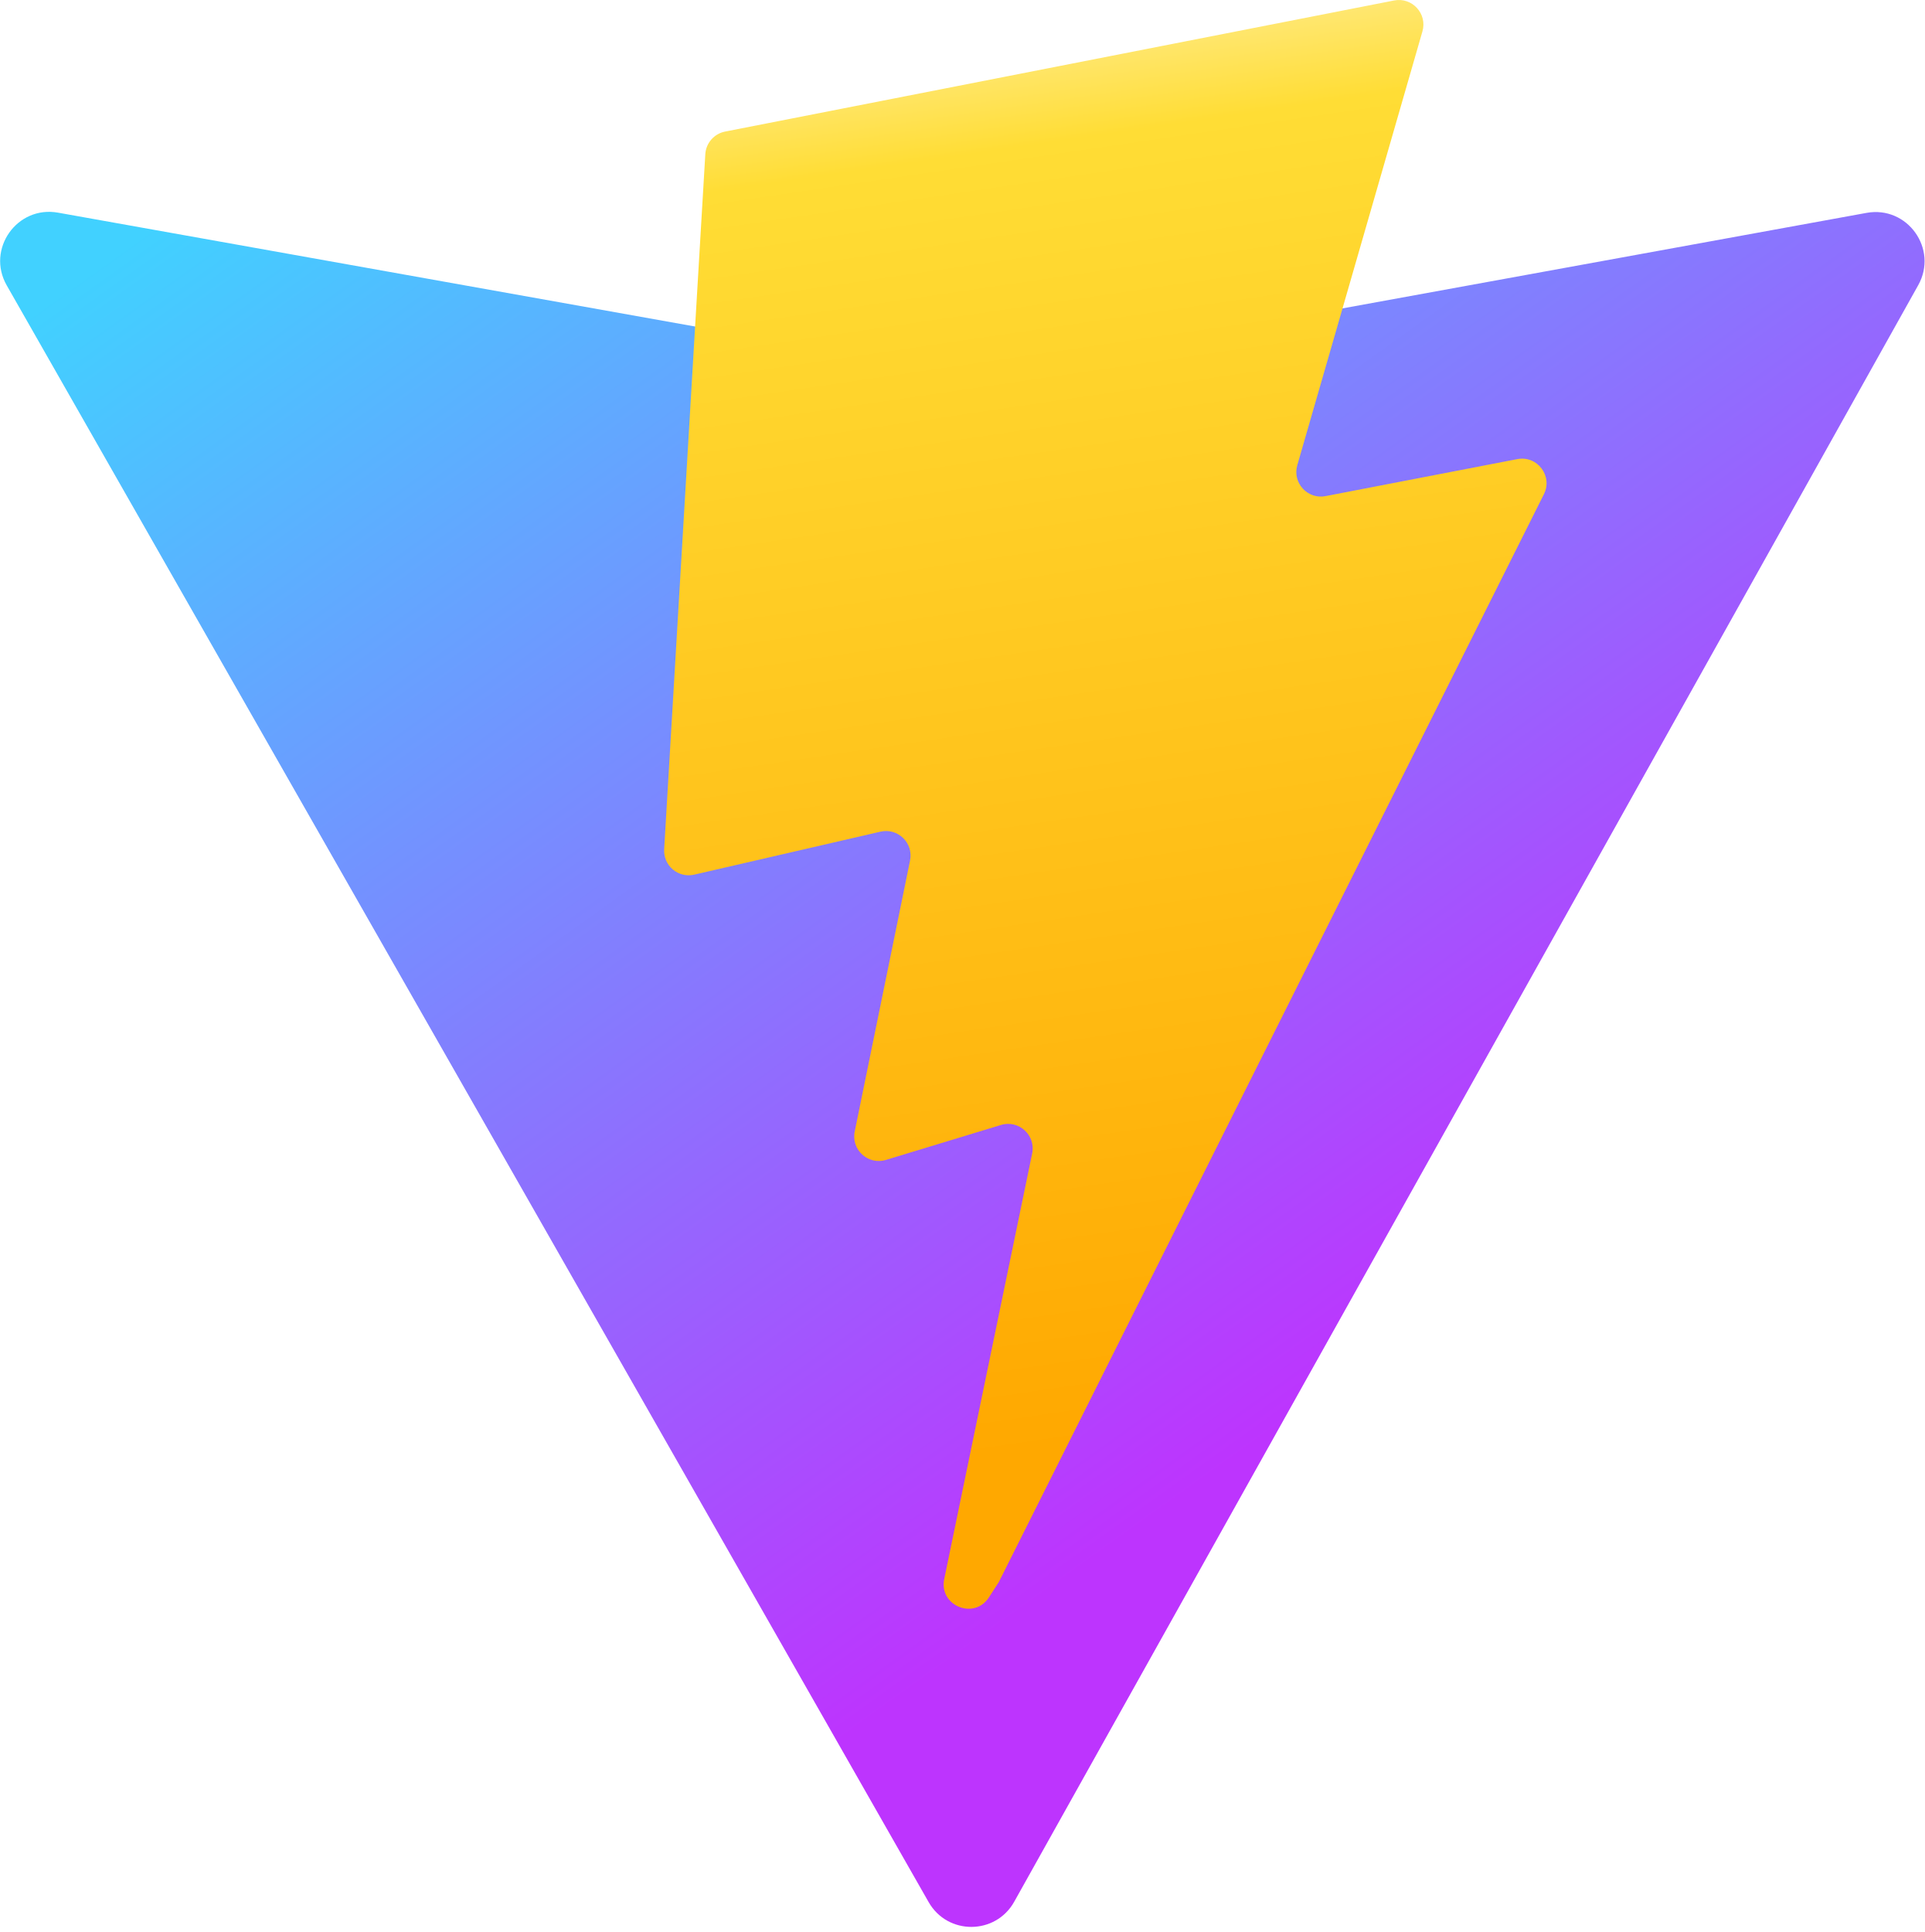
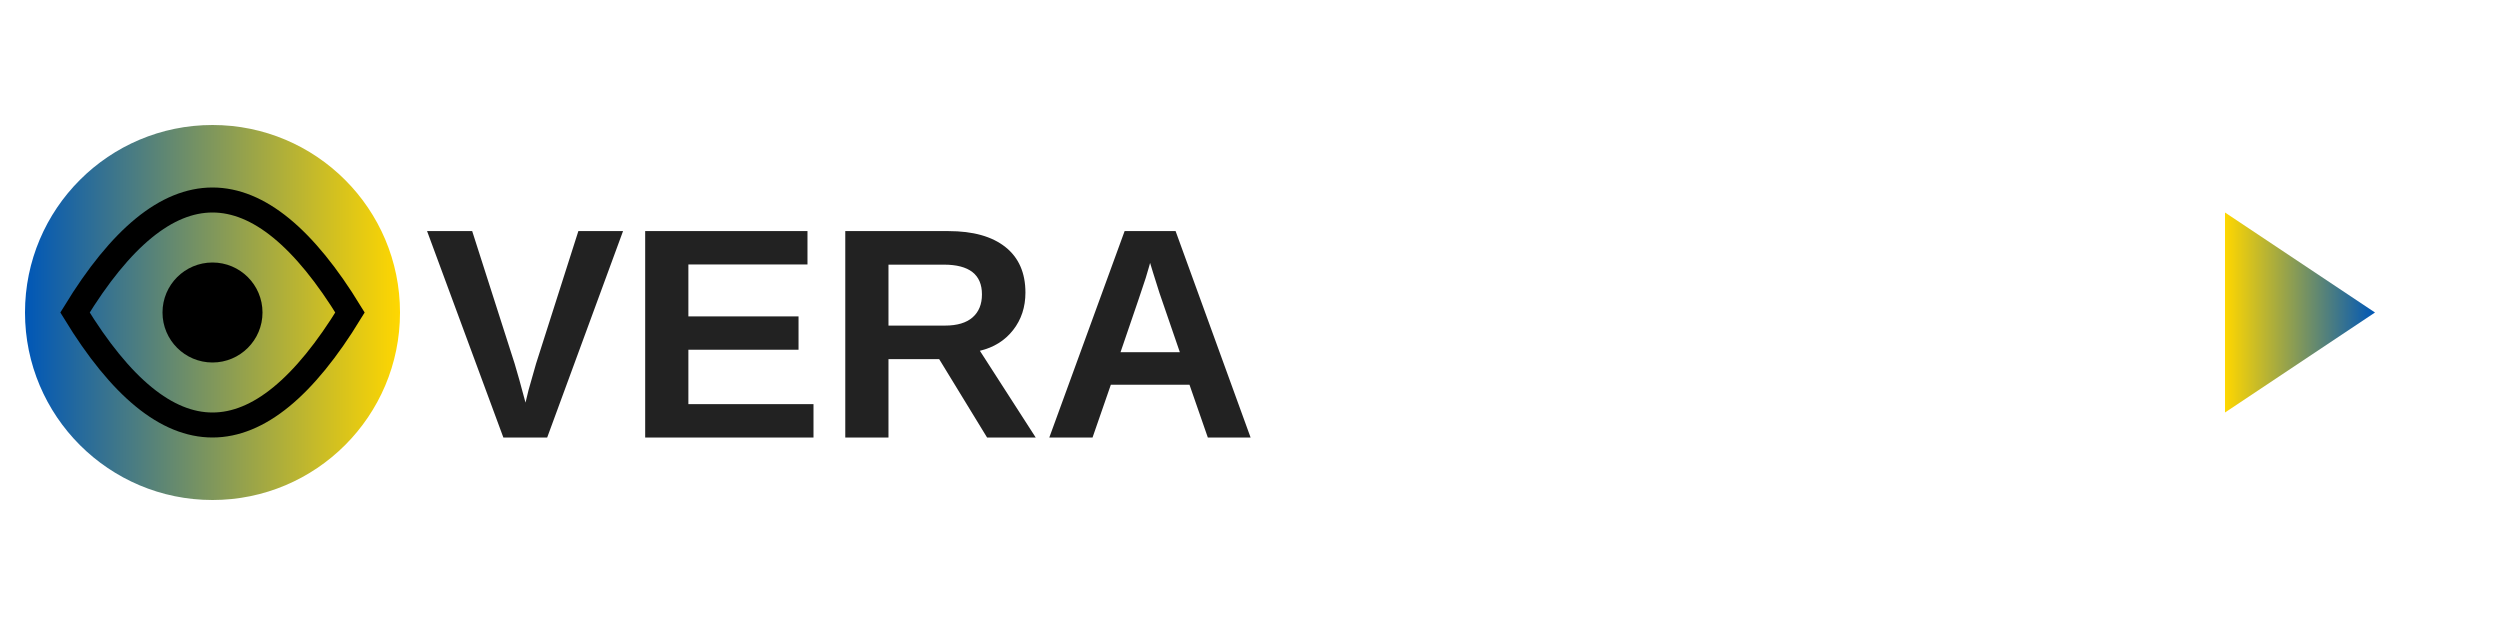
- <svg xmlns="http://www.w3.org/2000/svg" aria-hidden="true" role="img" class="iconify iconify--logos" width="31.88" height="32" preserveAspectRatio="xMidYMid meet" viewBox="0 0 256 257">
+ <svg xmlns="http://www.w3.org/2000/svg" width="1000" height="250" viewBox="0 0 1000 250" fill="none">
  <defs>
-     <linearGradient id="IconifyId1813088fe1fbc01fb466" x1="-.828%" x2="57.636%" y1="7.652%" y2="78.411%">
-       <stop offset="0%" stop-color="#41D1FF" />
-       <stop offset="100%" stop-color="#BD34FE" />
-     </linearGradient>
-     <linearGradient id="IconifyId1813088fe1fbc01fb467" x1="43.376%" x2="50.316%" y1="2.242%" y2="89.03%">
-       <stop offset="0%" stop-color="#FFEA83" />
-       <stop offset="8.333%" stop-color="#FFDD35" />
-       <stop offset="100%" stop-color="#FFA800" />
+     <linearGradient id="eyeGradient" x1="0%" y1="50%" x2="100%" y2="50%">
+       <stop offset="0%" stop-color="#0057B7" />
+       <stop offset="100%" stop-color="#FFD700" />
    </linearGradient>
  </defs>
-   <path fill="url(#IconifyId1813088fe1fbc01fb466)" d="M255.153 37.938L134.897 252.976c-2.483 4.44-8.862 4.466-11.382.048L.875 37.958c-2.746-4.814 1.371-10.646 6.827-9.67l120.385 21.517a6.537 6.537 0 0 0 2.322-.004l117.867-21.483c5.438-.991 9.574 4.796 6.877 9.62Z" />
-   <path fill="url(#IconifyId1813088fe1fbc01fb467)" d="M185.432.063L96.44 17.501a3.268 3.268 0 0 0-2.634 3.014l-5.474 92.456a3.268 3.268 0 0 0 3.997 3.378l24.777-5.718c2.318-.535 4.413 1.507 3.936 3.838l-7.361 36.047c-.495 2.426 1.782 4.5 4.151 3.78l15.304-4.649c2.372-.72 4.652 1.36 4.15 3.788l-11.698 56.621c-.732 3.542 3.979 5.473 5.943 2.437l1.313-2.028l72.516-144.72c1.215-2.423-.88-5.186-3.54-4.672l-25.505 4.922c-2.396.462-4.435-1.77-3.759-4.114l16.646-57.705c.677-2.35-1.37-4.583-3.769-4.113Z" />
+   <circle cx="85" cy="125" r="75" fill="url(#eyeGradient)" />
+   <circle cx="85" cy="125" r="20" fill="#000" />
+   <path d="M30 125 Q85 35 140 125 Q85 215 30 125 Z" stroke="#000" stroke-width="10" fill="none" />
+   <text x="170" y="175" font-family="Arial, sans-serif" font-size="120" font-weight="bold" fill="#222">VERA</text>
+   <defs>
+     <linearGradient id="arrowGradient" x1="0%" y1="50%" x2="100%" y2="50%">
+       <stop offset="0%" stop-color="#FFD700" />
+       <stop offset="100%" stop-color="#0057B7" />
+     </linearGradient>
+   </defs>
+   <polygon points="950,125 890,85 890,165" fill="url(#arrowGradient)" />
</svg>
